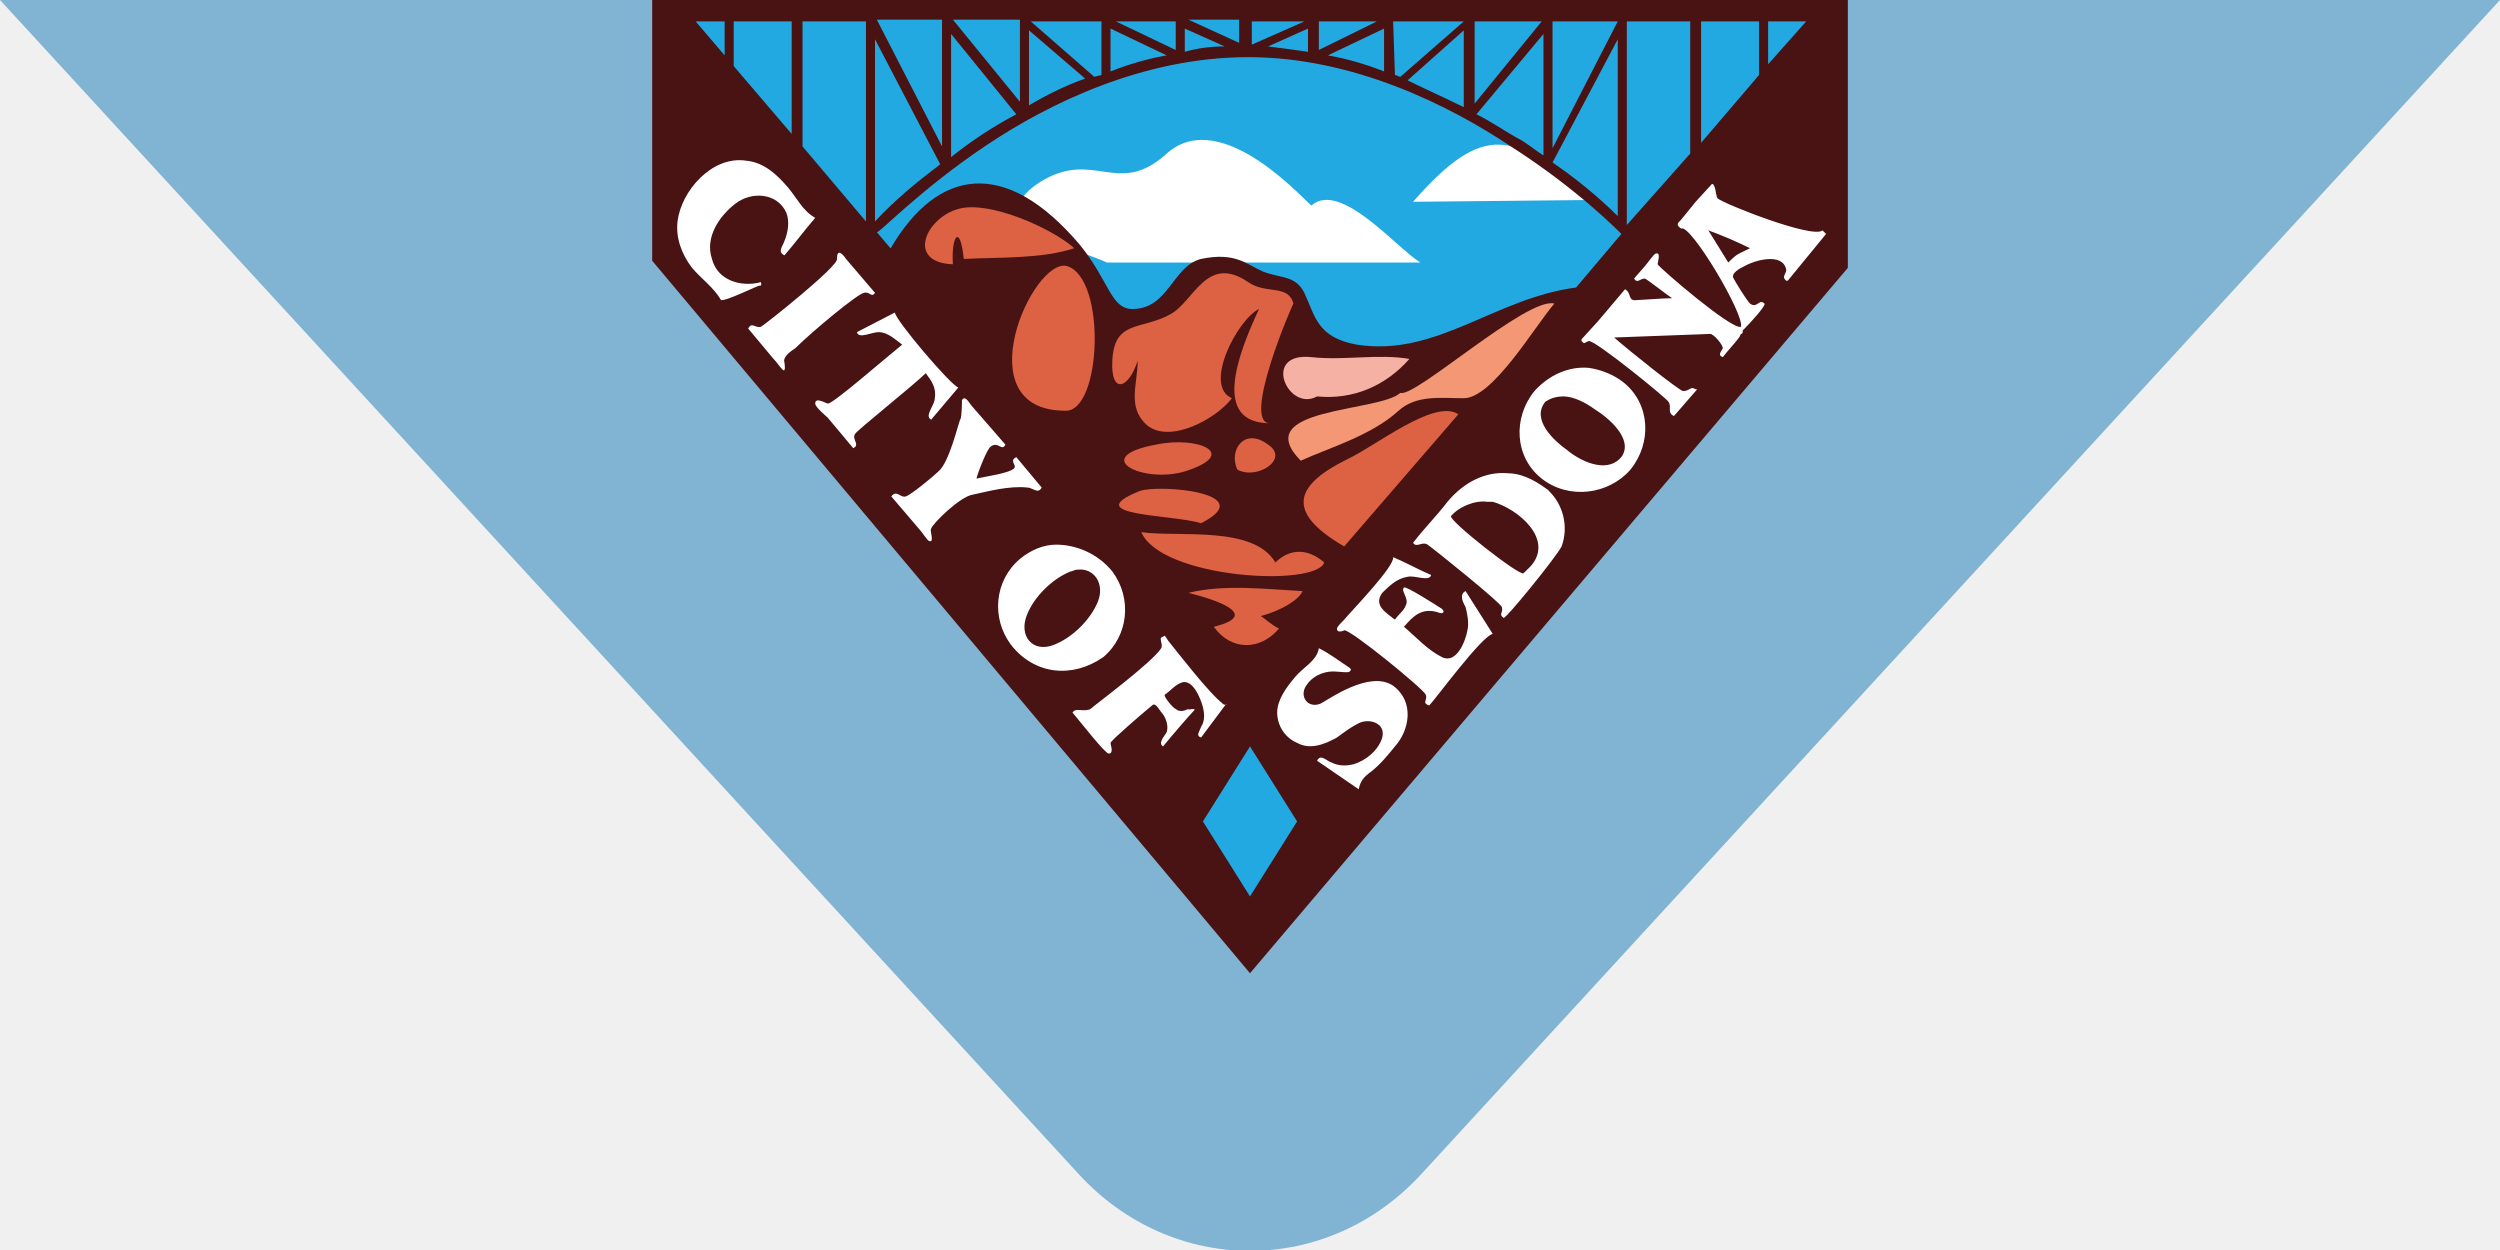
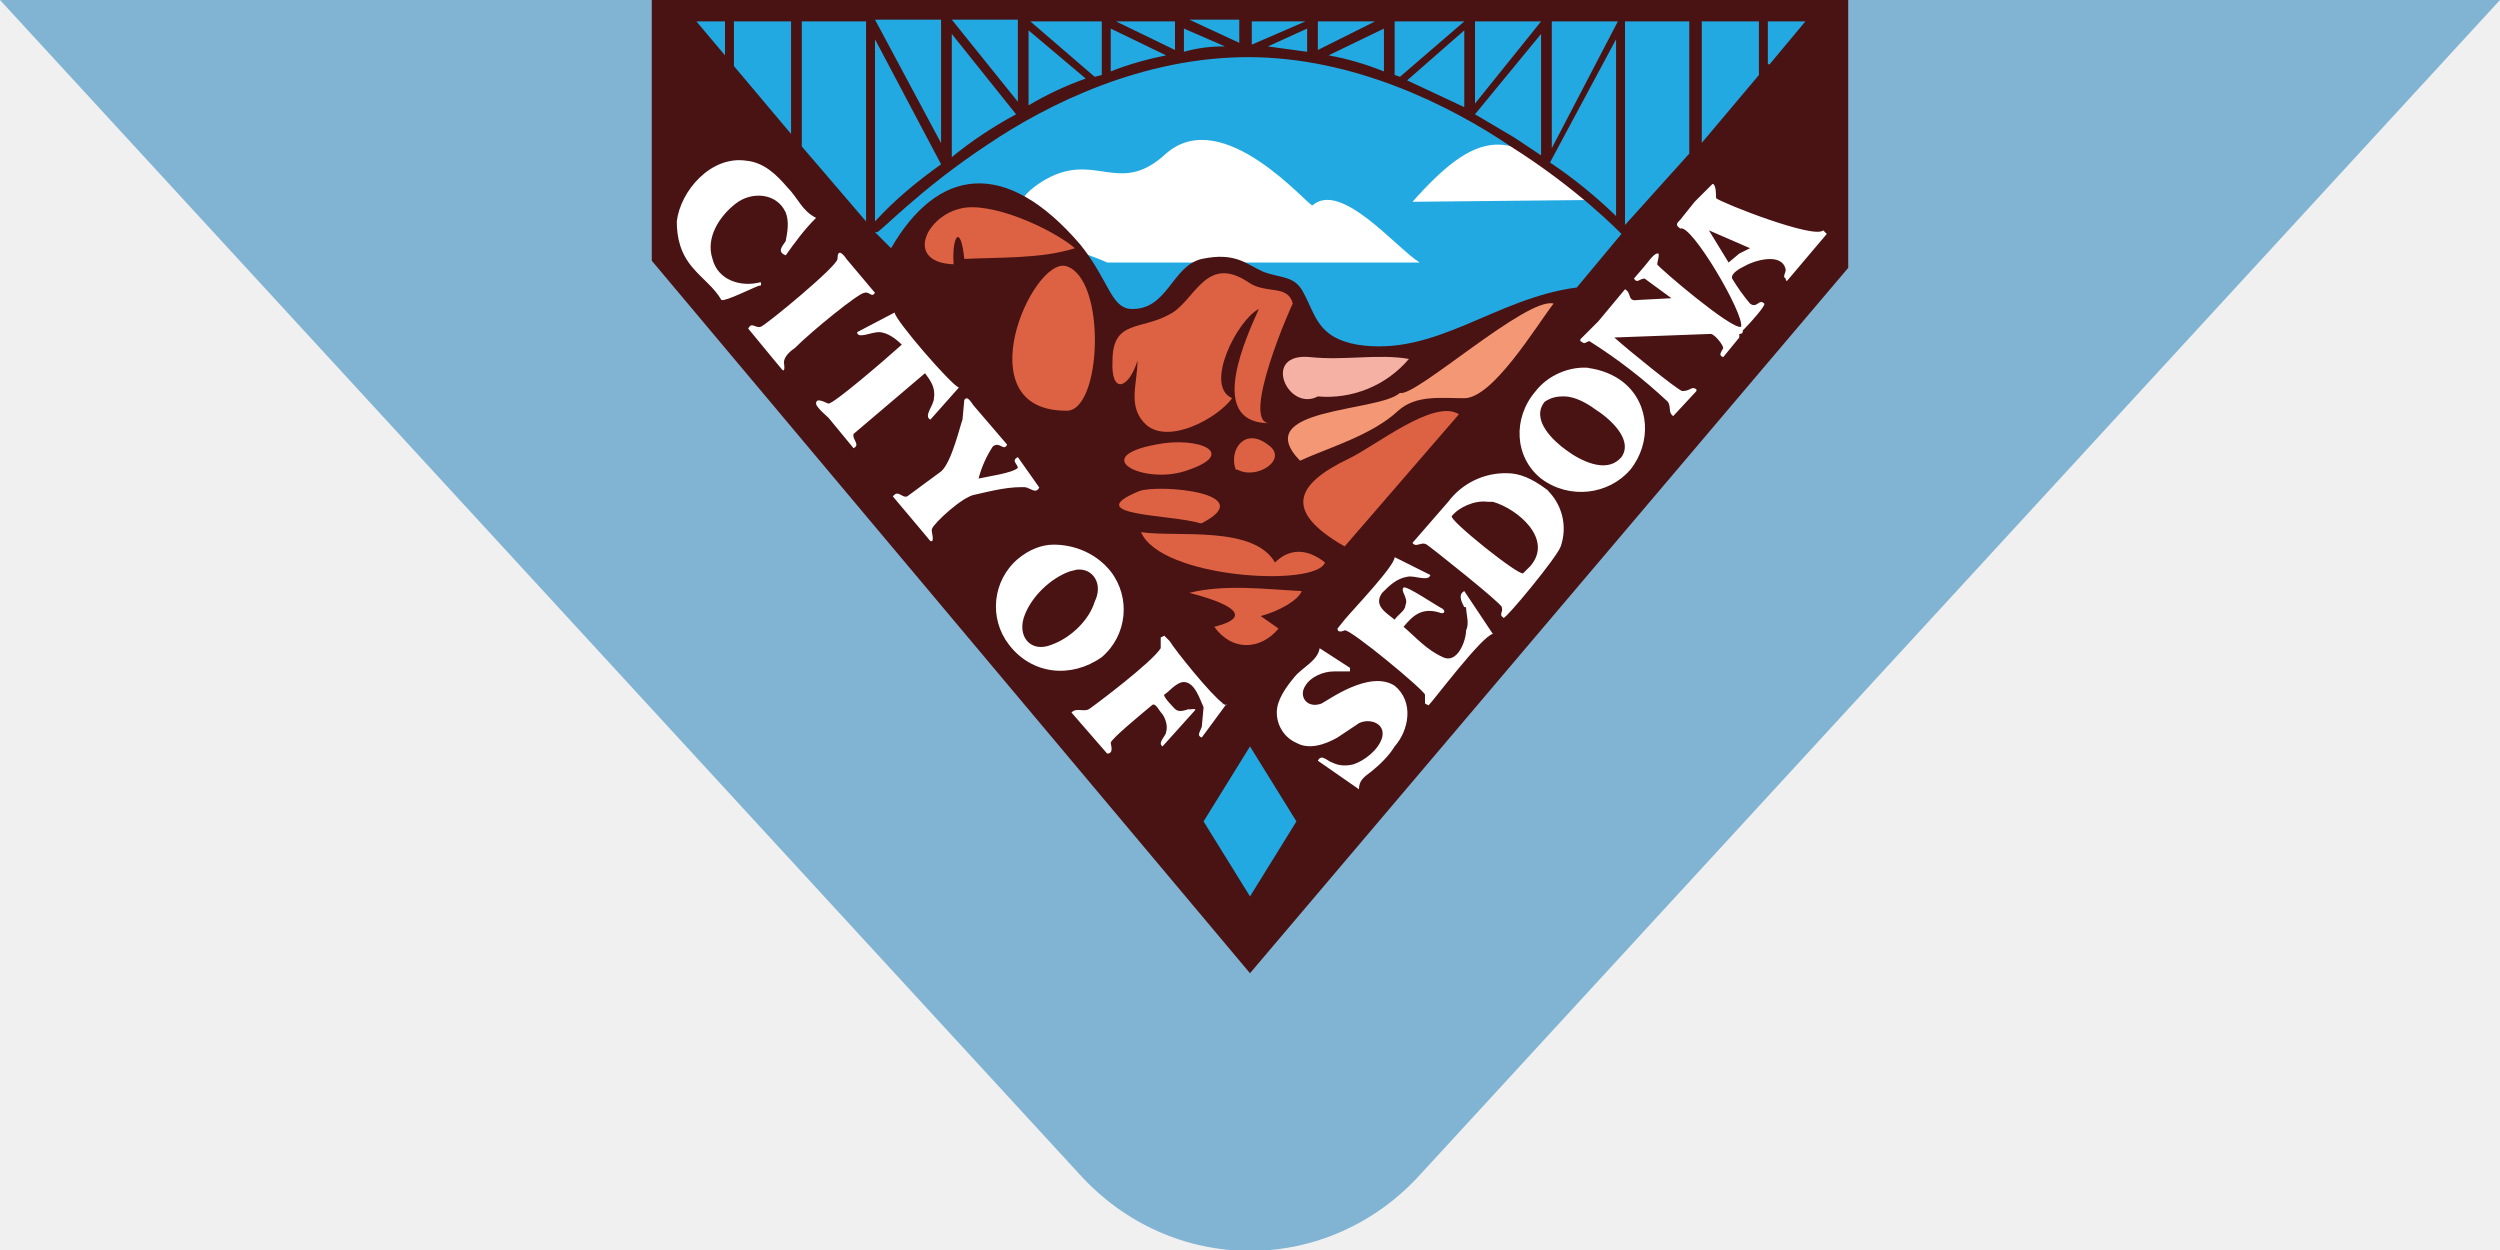
- <svg xmlns="http://www.w3.org/2000/svg" width="140" height="70" viewBox="0 0 140 70" fill="none">
-   <g clip-path="url(#clip0_47202_1458)">
-     <path d="M140 0H0L60.362 65.7C65.638 71.5 74.362 71.5 79.638 65.7L140 0Z" fill="#81B3D3" />
-     <path d="M37.232 0.5L69.797 38.4L102.261 0.7L37.232 0.5Z" fill="#23A9E1" />
-     <path d="M61.986 14.7H79.537C78.218 13.9 75.073 10.1 73.45 11.5C73.348 11.6 68.479 5.8 65.334 8.6C62.594 11.1 61.276 8.3 58.232 10.2C54.58 12.6 60.261 13.9 61.986 14.7ZM89.073 11.2L79.131 11.3C83.087 6.8 84.812 7.3 89.073 11.2Z" fill="white" />
-     <path d="M99.015 3.6V1.2H101.145L99.015 3.6ZM49.102 13C49.203 13.1 51.536 10.6 55.29 8.1C58.739 5.8 64.015 3.2 69.899 3.2C75.783 3.2 81.16 5.9 84.609 8.2C88.363 10.6 90.696 13 90.797 13.1L88.261 16.1C83.696 16.7 80.45 20 75.986 19.3C73.754 18.9 73.652 17.7 73.044 16.4C72.537 15.4 71.725 15.6 70.71 15.2C69.797 14.8 69.189 14.1 67.261 14.5C65.638 14.9 65.435 17.4 63.305 17.3C62.189 17.2 62.087 15.7 60.464 13.7C56.305 8.8 52.511 9.41 49.873 13.91L49.102 13ZM40.58 1.2V3.1L38.957 1.2H40.58ZM95.261 1.2H98.507V4.2L95.261 8V1.2ZM91.102 12.6V1.2H94.652V8.6L91.102 12.6ZM90.594 2.2V12.1C89.478 11 88.261 10 86.942 9.1L90.594 2.2ZM86.435 1.9V8.7C85.928 8.4 85.522 8 84.913 7.7C84.203 7.3 83.493 6.8 82.681 6.4L86.435 1.9ZM81.971 1.7V6C80.957 5.5 79.841 5 78.826 4.5L81.971 1.7ZM82.58 1.2H86.334L82.58 5.8V1.2ZM86.942 1.2H90.594L86.942 8.3V1.2ZM78.015 1.2H81.971L78.421 4.3C78.319 4.3 78.218 4.2 78.116 4.2L78.015 1.2ZM77.507 1.6V4C76.493 3.6 75.478 3.3 74.363 3.1L77.507 1.6ZM73.247 1.6V2.9C72.537 2.8 71.826 2.7 71.015 2.6L73.247 1.6ZM66.348 1.6L68.58 2.6C67.768 2.6 67.058 2.7 66.348 2.9V1.6ZM62.189 1.6L65.334 3.1C64.218 3.3 63.203 3.6 62.189 4V1.6ZM65.841 2.8L62.493 1.2H65.841V2.8ZM69.391 2.4L66.551 1.1H69.391V2.4ZM70.102 1.2H73.044L70.102 2.5V1.2ZM73.855 1.2H77.102L73.855 2.8V1.2ZM61.276 4.3L57.725 1.2H61.681V4.2L61.276 4.3ZM57.623 1.7L60.768 4.4C59.652 4.8 58.638 5.3 57.623 5.9V1.7ZM53.261 1.9L56.913 6.4C55.594 7.1 54.377 7.9 53.261 8.8V1.9ZM49 2.2L52.652 9.2C51.334 10.2 50.116 11.2 49 12.4V2.2ZM52.754 8.2L49.102 1.1H52.754V8.2ZM57.116 5.7L53.363 1.1H57.116V5.7ZM44.334 7.5L41.087 3.7V1.2H44.334V7.5ZM44.942 1.2H48.493V12.4L44.942 8.2V1.2ZM36.522 0V14.6L70 54.5L103.479 15V0H36.522Z" fill="#491213" />
-     <path d="M67.362 46L70 41.8L72.638 46L70 50.2L67.362 46Z" fill="#23A9E1" />
-     <path d="M75.275 30.6C71.826 28.6 72.638 27.1 75.478 25.7C77 25 80.348 22.3 81.667 23.2L75.275 30.6ZM72.942 33.1C70.913 33 68.58 32.7 66.551 33.2C67.768 33.5 70.812 34.4 67.971 35.1C68.986 36.5 70.609 36.4 71.623 35.2C71.218 35 70.913 34.7 70.609 34.5C71.725 34.2 72.739 33.6 72.942 33.1ZM74.16 31.5C73.246 30.7 72.232 30.7 71.421 31.5C70.203 29.4 65.942 30.1 63.913 29.8C65.029 32.4 73.652 32.9 74.16 31.5ZM67.261 29.3C65.638 28.8 60.362 28.9 63.812 27.5C64.928 27.1 70.609 27.6 67.261 29.3ZM69.29 26.3C68.783 25.2 69.696 23.9 71.015 24.9C72.232 25.7 70.406 26.9 69.29 26.3ZM66.348 26.4C64.015 27.1 60.971 25.6 64.725 24.9C67.058 24.4 69.493 25.4 66.348 26.4C66.449 26.4 66.247 26.4 66.348 26.4ZM63.71 20.2C63.203 21.8 62.189 22.1 62.29 20.2C62.392 17.9 63.913 18.5 65.536 17.6C66.855 16.9 67.565 14.2 69.899 15.8C70.913 16.5 72.131 15.9 72.435 17C72.435 16.9 69.493 23.7 71.116 23.7C67.87 23.7 69.29 19.9 70.507 17.3C69.29 17.9 67.362 21.6 68.986 22.3C68.174 23.4 65.536 24.9 64.218 23.8C63.102 22.8 63.71 21.5 63.71 20.2ZM59.652 23C53.971 23 57.826 14.4 59.754 14.9C61.986 15.6 61.681 23.1 59.652 23ZM53.362 14.8C50.725 14.7 51.841 12.2 53.667 11.7C55.392 11.2 58.942 12.8 60.16 13.9C58.334 14.5 56 14.4 53.971 14.5C53.768 12.5 53.261 13.2 53.362 14.8Z" fill="#DC6243" />
-     <path d="M72.841 25.8C69.899 22.8 77.203 23.1 78.421 22C79.232 22.3 85.522 16.6 87.044 17C85.928 18.3 83.594 22.3 81.971 22.3C80.652 22.3 79.334 22.1 78.319 23C76.797 24.4 74.362 25.1 72.841 25.8Z" fill="#F49774" />
-     <path d="M73.753 22.2C72.13 23.1 70.609 19.7 73.449 20C75.275 20.2 77.203 19.8 78.927 20.1C77.609 21.6 75.782 22.4 73.753 22.2Z" fill="#F4B1A4" />
-     <path d="M51.841 20.9C52.145 21.3 52.449 21.7 52.348 22.3C52.348 22.7 51.739 23.3 52.145 23.5L53.667 21.7C53.261 21.6 50.116 17.9 50.116 17.5L47.986 18.6C48.087 19 48.797 18.6 49.203 18.6C49.71 18.6 50.116 19 50.522 19.3C49.406 20.2 46.667 22.6 46.362 22.6C46.261 22.6 45.652 22.2 45.652 22.6C45.652 22.8 46.261 23.3 46.362 23.4L47.783 25.1C48.188 24.9 47.681 24.6 47.884 24.3C47.986 24.1 51.13 21.6 51.841 20.9ZM48.391 16.4C48.696 16.3 48.797 16.7 49 16.4L47.377 14.5C47.174 14.2 46.87 13.9 46.87 14.5C46.971 14.9 42.812 18.2 42.609 18.3C42.304 18.4 42.102 18 41.899 18.4C42.406 19 42.812 19.5 43.319 20.1C43.522 20.3 43.623 20.5 43.826 20.7C44.029 20.9 43.928 20.3 43.928 20.3C43.826 20 44.232 19.7 44.536 19.5C45.551 18.5 48.087 16.4 48.391 16.4ZM42.609 15.8C41.493 16.1 40.174 15.7 39.87 14.5C39.464 13.3 40.275 12.1 41.188 11.4C42.102 10.7 43.522 10.8 44.029 11.9C44.232 12.4 44.13 13 43.928 13.5C43.826 13.8 43.522 14.1 43.928 14.3C44.536 13.6 45.044 12.9 45.652 12.2C44.942 11.8 44.638 11.1 44.13 10.5C43.522 9.8 42.812 9.1 41.797 9C39.87 8.7 38.145 10.7 37.942 12.4C37.841 13.3 38.145 14.2 38.754 15C39.261 15.6 39.971 16.1 40.377 16.8C40.58 16.9 42.203 16.1 42.507 16C42.71 16 42.609 15.9 42.609 15.8C42.609 15.8 42.102 16 42.609 15.8ZM68.478 39.4C67.768 38.9 65.841 36.4 65.435 35.9L65.232 35.6L65.029 35.7C64.928 35.8 65.13 36.1 65.029 36.3C64.522 37.1 61.275 39.5 61.072 39.7C60.667 39.9 60.261 39.6 60.058 39.9C60.565 40.5 61.884 42.2 62.087 42.2C62.391 42.2 62.188 41.7 62.188 41.6C62.29 41.4 63.913 40 64.522 39.5C64.725 39.3 64.928 39.8 65.13 40C65.333 40.3 65.435 40.7 65.333 41C65.232 41.2 64.826 41.6 65.13 41.8C65.536 41.3 66.652 40 66.855 39.8C67.058 39.6 66.449 39.8 66.551 39.7C66.348 39.8 66.043 39.9 65.841 39.7C65.739 39.7 65.13 39 65.232 38.9C65.536 38.7 65.841 38.3 66.246 38.2C66.855 38.1 67.261 39.2 67.362 39.6C67.464 40 67.464 40.4 67.261 40.7C67.159 41 66.957 41.2 67.261 41.3L68.681 39.4C68.681 39.5 68.58 39.5 68.478 39.4C68.58 39.5 68.377 39.4 68.478 39.4ZM59.145 30.5C58.435 30.5 57.725 30.8 57.116 31.3C55.696 32.5 55.493 34.6 56.609 36.1C57.928 37.8 60.058 38 61.783 36.8C63.203 35.6 63.406 33.5 62.29 32C61.478 31 60.261 30.5 59.145 30.5ZM60.362 31.9C61.275 31.8 61.884 32.7 61.478 33.7C61.072 34.7 60.058 35.7 59.044 36.1C57.826 36.6 57.014 35.6 57.522 34.4C57.928 33.4 58.942 32.4 59.957 32C60.058 32 60.16 31.9 60.362 31.9ZM57.522 27.3C57.826 27.3 58.13 27.7 58.333 27.3L56.913 25.6C56.507 25.8 56.913 26 56.812 26.2C56.609 26.5 55.087 26.7 54.681 26.8C54.783 26.4 55.29 25.1 55.493 25C55.899 24.7 56.102 25.3 56.304 24.9L54.478 22.8C54.275 22.6 54.072 22.1 53.87 22.4C53.87 22.4 53.87 23.4 53.768 23.5C53.667 23.7 53.16 25.9 52.551 26.4C52.246 26.7 51.029 27.7 50.725 27.8C50.42 27.9 50.217 27.4 49.913 27.8L51.536 29.7C51.638 29.8 51.942 30.3 52.044 30.3C52.348 30.4 52.044 29.7 52.145 29.6C52.246 29.3 53.768 27.8 54.478 27.7C55.391 27.5 56.507 27.2 57.522 27.3C57.725 27.3 57.319 27.3 57.522 27.3ZM82.073 34C82.174 34.4 82.275 34.9 82.174 35.3C82.073 35.9 81.565 37.2 80.754 36.8C79.942 36.4 79.333 35.7 78.623 35.1C79.13 34.5 79.638 34 80.551 34.3C80.754 34.4 80.957 34.3 80.754 34.1C80.449 33.9 78.725 32.8 78.623 32.9C78.42 33.1 78.928 33.5 78.725 33.9C78.623 34.2 78.319 34.4 78.116 34.7C77.609 34.3 76.899 33.9 77.406 33.2C77.812 32.8 78.217 32.4 78.826 32.3C79.232 32.2 80.043 32.6 80.145 32.2C79.435 31.9 78.725 31.5 78.014 31.2C78.116 31.7 75.783 34.1 75.275 34.7C75.174 34.8 74.87 35.1 74.87 35.2C74.87 35.5 75.275 35.3 75.275 35.3C75.58 35.2 79.739 38.6 79.841 38.9C79.942 39.1 79.739 39.3 79.841 39.4C79.841 39.4 79.942 39.5 80.043 39.5C80.348 39.2 82.986 35.6 83.594 35.5C83.087 34.7 82.58 33.9 82.073 33.1C81.667 33.3 81.971 33.8 82.073 34ZM78.014 38.4C76.696 37.5 74.362 39.2 73.957 39.4C73.246 39.7 72.739 39 73.145 38.4C73.449 37.9 74.058 37.6 74.667 37.6C74.87 37.6 75.58 37.7 75.58 37.6C75.681 37.5 75.681 37.5 75.58 37.4C74.971 37 74.464 36.6 73.855 36.3C73.754 37 72.942 37.4 72.536 37.9C72.029 38.5 71.522 39.2 71.522 39.9C71.522 40.6 71.928 41.3 72.638 41.6C73.348 42 74.159 41.7 74.87 41.3C75.275 41 75.681 40.7 76.087 40.5C76.696 40.2 77.609 40.5 77.406 41.3C77.203 42 76.493 42.6 75.783 42.8C75.377 42.9 74.971 42.9 74.565 42.7C74.261 42.6 73.957 42.2 73.754 42.6L76.087 44.2C76.189 43.7 76.391 43.5 76.797 43.2C77.304 42.8 77.71 42.3 78.116 41.8C78.928 40.9 79.232 39.3 78.014 38.4ZM95.87 10.3C95.87 10.4 95.87 10.4 95.87 10.3L94.957 11.3L94.145 12.3C93.942 12.5 93.841 12.6 94.145 12.8C94.652 12.5 97.696 17.6 97.493 18.3C96.986 18.5 92.928 15 92.826 14.8C92.826 14.7 93.029 14.1 92.725 14.2C92.623 14.2 92.217 14.8 92.116 14.9L91.507 15.6C91.71 15.9 91.812 15.6 92.116 15.6C92.319 15.7 93.333 16.5 93.638 16.7C93.13 16.7 91.913 16.8 91.71 16.8C91.102 16.9 91.406 16.4 91 16.2L89.478 18L88.565 19C88.565 19 88.565 19 88.565 19.1C88.768 19.3 88.667 19.2 88.971 19.1C89.275 19 93.333 22.3 93.435 22.5C93.638 22.8 93.333 23.1 93.739 23.3L94.957 21.9C95.058 21.8 95.058 21.8 94.957 21.8C94.652 21.6 94.652 21.9 94.246 21.9C93.942 21.8 91.304 19.7 90.391 18.9L95.768 18.7C95.971 18.7 96.478 19.3 96.478 19.5C96.377 19.7 96.174 19.9 96.478 20C96.783 19.6 97.087 19.3 97.391 18.9L97.493 18.7C97.594 18.7 97.594 18.6 97.594 18.5L97.696 18.4C98 18.1 98.913 17.1 98.812 17C98.507 16.7 98.406 17.3 98 17C97.797 16.8 97.188 15.8 97.087 15.6C96.884 15.3 97.493 15 97.696 14.9C98.203 14.6 99.826 14.1 100.029 15.1C100.029 15.3 99.826 15.5 99.928 15.6C99.928 15.6 100.029 15.8 100.13 15.7L102.261 13.1C102.159 13 102.159 13 102.058 12.9C101.551 13.4 96.478 11.4 96.174 11.1C96.073 10.9 96.073 10.3 95.87 10.3ZM95.667 12.9C96.478 13.2 97.188 13.5 98 13.9C97.797 14 97.594 14.1 97.391 14.2C97.189 14.3 96.986 14.5 96.783 14.7L95.667 12.9ZM88.971 20.6C87.855 20.5 86.739 21 85.928 21.9C84.71 23.4 84.812 25.6 86.333 26.8C87.855 28 90.087 27.7 91.304 26.3C92.522 24.8 92.42 22.6 90.899 21.4C90.391 21 89.681 20.7 88.971 20.6ZM87.551 22.2C88.159 22.2 88.87 22.6 89.275 22.9C90.087 23.4 91.507 24.6 90.797 25.6C90.797 25.5 90.899 25.5 90.696 25.7C89.884 26.5 88.464 25.8 87.754 25.2C87.043 24.7 85.725 23.5 86.536 22.5C86.841 22.3 87.145 22.2 87.551 22.2ZM84.406 26.5C83.188 26.4 81.971 27 81.058 28.1C80.449 28.9 79.739 29.6 79.13 30.4C79.333 30.7 79.638 30.3 79.942 30.5C80.246 30.7 84.102 33.8 84.102 34C84.203 34.3 83.899 34.4 84.203 34.6C84.304 34.7 87.145 31.2 87.449 30.6C87.855 29.5 87.551 28.2 86.638 27.4C86.739 27.5 86.841 27.5 86.638 27.4C85.826 26.8 85.116 26.5 84.406 26.5ZM83.29 28.1C83.391 28.1 83.493 28.1 83.594 28.1C85.014 28.5 87.043 30.2 85.725 31.7C85.522 31.9 85.725 31.7 85.319 32.1C85.116 32.3 81.058 29.1 81.261 28.9C81.667 28.4 82.58 28 83.29 28.1Z" fill="white" />
+ <svg xmlns="http://www.w3.org/2000/svg" width="140" height="70" fill="none">
+   <g clip-path="url(#a)">
+     <path fill="#81B3D3" d="M140 0H0l60.4 65.7c5.2 5.8 14 5.8 19.2 0L140 0Z" />
+     <path fill="#23A9E1" d="m37.2.5 32.6 37.9L102.3.7l-65-.2Z" />
+     <path fill="#fff" d="M62 14.7h17.5c-1.3-.8-4.4-4.6-6-3.2-.2.1-5-5.7-8.2-2.9-2.7 2.5-4-.3-7 1.6-3.7 2.4 2 3.7 3.7 4.5Zm27-3.5-9.9.1c4-4.5 5.7-4 10-.1Z" />
+     <path fill="#491213" d="M99 3.6V1.2h2.1l-2 2.4ZM49.1 13c.1.1 2.4-2.4 6.2-4.9 3.4-2.3 8.7-4.9 14.6-4.9s11.3 2.7 14.7 5c3.8 2.4 6.1 4.8 6.2 4.9l-2.5 3c-4.6.6-7.9 3.9-12.3 3.2-2.2-.4-2.3-1.6-3-2.9-.5-1-1.3-.8-2.3-1.2-.9-.4-1.5-1.1-3.4-.7-1.7.4-1.9 2.9-4 2.8-1.1-.1-1.2-1.6-2.8-3.6-4.2-4.9-8-4.3-10.6.2L49 13ZM40.6 1.2v1.9L39 1.2h1.6Zm54.7 0h3.2v3L95.3 8V1.2ZM91 12.6V1.2h3.6v7.4l-3.6 4Zm-.5-10.4v9.9a26.3 26.3 0 0 0-3.7-3l3.7-6.9Zm-4.2-.3v6.8l-1.5-1-2.2-1.3 3.7-4.5ZM82 1.7V6l-3.2-1.5L82 1.7Zm.6-.5h3.7l-3.7 4.6V1.2Zm4.3 0h3.7l-3.7 7.1V1.2Zm-8.9 0h4l-3.6 3.1-.3-.1v-3Zm-.5.4V4c-1-.4-2-.7-3.1-.9l3.1-1.5Zm-4.3 0v1.3L71 2.6l2.2-1Zm-6.9 0 2.3 1a8 8 0 0 0-2.3.3V1.6Zm-4.1 0 3.1 1.5c-1 .2-2.1.5-3.1.9V1.6Zm3.6 1.2-3.3-1.6h3.3v1.6Zm3.6-.4-2.8-1.3h2.8v1.3Zm.7-1.2h3l-3 1.3V1.2Zm3.8 0H77l-3.2 1.6V1.2ZM61.3 4.3l-3.6-3.1h4v3l-.4.1Zm-3.7-2.6 3.2 2.7a18 18 0 0 0-3.2 1.5V1.7Zm-4.3.2 3.6 4.5c-1.3.7-2.5 1.5-3.6 2.4V1.9Zm-4.3.3 3.7 7c-1.4 1-2.6 2-3.7 3.2V2.2Zm3.8 6L49 1.1h3.7v7.1ZM57 5.7l-3.7-4.6H57v4.6ZM44.3 7.5l-3.2-3.8V1.2h3.2v6.3Zm.6-6.3h3.6v11.2l-3.6-4.2v-7ZM36.5 0v14.6L70 54.5 103.5 15V0h-67Z" />
+     <path fill="#23A9E1" d="m67.4 46 2.6-4.2 2.6 4.2-2.6 4.2-2.6-4.2Z" />
+     <path fill="#DC6243" d="M75.3 30.6c-3.5-2-2.7-3.5.2-4.9 1.5-.7 4.8-3.4 6.2-2.5l-6.4 7.4Zm-2.4 2.5c-2-.1-4.3-.4-6.3.1 1.2.3 4.2 1.2 1.4 1.9 1 1.4 2.6 1.3 3.6.1l-1-.7c1.1-.3 2.1-.9 2.3-1.4Zm1.3-1.6c-1-.8-2-.8-2.8 0-1.2-2.1-5.5-1.4-7.5-1.7 1.1 2.6 9.8 3.1 10.3 1.7Zm-7-2.2c-1.6-.5-6.8-.4-3.4-1.8 1.1-.4 6.8.1 3.5 1.8Zm2-3c-.4-1.1.5-2.4 1.8-1.4 1.2.8-.6 2-1.7 1.4Zm-2.9.1c-2.3.7-5.3-.8-1.6-1.5 2.4-.5 4.8.5 1.6 1.5.1 0 0 0 0 0Zm-2.6-6.2c-.5 1.6-1.5 1.9-1.4 0 0-2.3 1.6-1.7 3.2-2.6 1.4-.7 2-3.4 4.4-1.8 1 .7 2.2.1 2.5 1.2 0-.1-3 6.7-1.3 6.7-3.2 0-1.8-3.8-.6-6.4-1.2.6-3.1 4.3-1.5 5-.8 1.1-3.5 2.6-4.8 1.5-1.1-1-.5-2.3-.5-3.6Zm-4 2.8c-5.7 0-1.9-8.6 0-8.1 2.3.7 2 8.2 0 8.1Zm-6.3-8.2c-2.7-.1-1.6-2.6.3-3.1 1.7-.5 5.2 1.1 6.5 2.2-1.9.6-4.2.5-6.2.6-.2-2-.7-1.3-.6.3Z" />
+     <path fill="#F49774" d="M72.8 25.8c-2.9-3 4.4-2.7 5.6-3.8.8.3 7.1-5.4 8.6-5-1 1.3-3.4 5.3-5 5.3-1.3 0-2.7-.2-3.7.7-1.5 1.4-4 2.1-5.5 2.8Z" />
+     <path fill="#F4B1A4" d="M73.8 22.2c-1.7.9-3.2-2.5-.4-2.2 1.9.2 3.8-.2 5.5.1a6 6 0 0 1-5.1 2.1Z" />
+     <path fill="#fff" d="M51.8 20.9c.3.4.6.8.5 1.4 0 .4-.6 1-.2 1.2l1.6-1.8c-.4-.1-3.6-3.8-3.6-4.2L48 18.6c0 .4.8 0 1.2 0 .5 0 1 .4 1.3.7-1 .9-3.8 3.3-4.1 3.3-.1 0-.7-.4-.7 0 0 .2.6.7.7.8l1.4 1.7c.4-.2-.1-.5 0-.8l4-3.4Zm-3.4-4.5c.3-.1.4.3.6 0l-1.6-1.9c-.2-.3-.5-.6-.5 0 0 .4-4 3.7-4.3 3.8-.3.1-.5-.3-.7.1l1.4 1.7.5.6c.2.2.1-.4.1-.4 0-.3.3-.6.6-.8 1-1 3.6-3.1 3.9-3.1Zm-5.8-.6c-1.1.3-2.4-.1-2.7-1.3-.4-1.2.4-2.4 1.3-3.1.9-.7 2.3-.6 2.8.5.2.5.1 1.1 0 1.6-.2.3-.5.6 0 .8.5-.7 1-1.4 1.7-2.1-.8-.4-1-1.1-1.6-1.7-.6-.7-1.3-1.4-2.3-1.5-2-.3-3.7 1.7-3.9 3.4 0 .9.2 1.8.9 2.6.5.6 1.2 1.1 1.6 1.8.2.1 1.8-.7 2.1-.8.2 0 .1-.1.1-.2 0 0-.5.2 0 0Zm25.9 23.6c-.7-.5-2.7-3-3-3.5l-.3-.3-.2.1v.6c-.5.8-3.7 3.2-4 3.4-.3.2-.7-.1-1 .2l2 2.3c.4 0 .2-.5.2-.6 0-.2 1.7-1.6 2.3-2.1.2-.2.4.3.6.5.2.3.3.7.2 1 0 .2-.5.6-.2.8l1.8-2c.2-.2-.5 0-.3-.1-.3.1-.6.2-.8 0 0 0-.7-.7-.6-.8.3-.2.6-.6 1-.7.7-.1 1 1 1.2 1.4l-.1 1.1c-.1.3-.3.5 0 .6l1.4-1.9c0 .1-.1.1-.2 0 0 .1-.1 0 0 0ZM59 30.5c-.7 0-1.4.3-2 .8a3.5 3.5 0 0 0-.5 4.8c1.3 1.7 3.5 1.9 5.2.7a3.5 3.5 0 0 0 .5-4.8c-.8-1-2-1.5-3.2-1.5Zm1.3 1.4c.9-.1 1.5.8 1 1.8-.3 1-1.3 2-2.4 2.4-1.2.5-2-.5-1.5-1.7.4-1 1.4-2 2.5-2.4l.4-.1Zm-2.9-4.6c.3 0 .6.4.8 0L57 25.6c-.4.2 0 .4 0 .6-.3.3-1.8.5-2.2.6a6 6 0 0 1 .8-1.8c.4-.3.6.3.8-.1l-1.8-2.1c-.2-.2-.4-.7-.6-.4l-.1 1.1c-.1.2-.6 2.4-1.2 2.9l-1.9 1.4c-.3.1-.5-.4-.8 0l1.6 1.9.5.6c.3.1 0-.6.1-.7.1-.3 1.7-1.8 2.4-1.9.9-.2 2-.5 3-.4.2 0-.2 0 0 0ZM82.1 34c0 .4.2.9 0 1.3 0 .6-.5 1.9-1.3 1.5-.9-.4-1.5-1.1-2.2-1.7.5-.6 1-1.1 2-.8.2.1.4 0 .2-.2-.4-.2-2-1.3-2.2-1.2-.2.2.3.6.1 1 0 .3-.4.5-.6.8-.5-.4-1.2-.8-.7-1.5.4-.4.8-.8 1.4-.9.4-.1 1.2.3 1.3-.1l-2-1c0 .5-2.3 2.9-2.8 3.5l-.4.5c0 .3.4.1.4.1.3-.1 4.4 3.3 4.5 3.6v.5l.2.1c.3-.3 3-3.9 3.6-4L82 33.1c-.4.2-.1.7 0 .9Zm-4 4.4c-1.4-.9-3.7.8-4.1 1-.8.3-1.3-.4-.9-1 .3-.5 1-.8 1.6-.8h.9v-.2l-1.7-1.1c-.1.7-1 1.1-1.4 1.6-.5.6-1 1.3-1 2s.4 1.4 1.1 1.7c.7.4 1.6.1 2.3-.3l1.2-.8c.6-.3 1.5 0 1.3.8-.2.7-1 1.3-1.6 1.5-.4.1-.8.1-1.2-.1-.3-.1-.6-.5-.8-.1l2.3 1.6c0-.5.3-.7.7-1 .5-.4 1-.9 1.3-1.4.8-.9 1.1-2.5 0-3.4Zm17.8-28.1c0 .1 0 .1 0 0l-1 1-.8 1c-.2.2-.3.3 0 .5.6-.3 3.6 4.8 3.4 5.5-.5.2-4.6-3.3-4.7-3.5 0-.1.2-.7 0-.6-.2 0-.6.6-.7.7l-.6.7c.2.3.3 0 .6 0l1.5 1.1-1.9.1c-.6.1-.3-.4-.7-.6L89.5 18l-1 1v.1c.3.2.2.1.5 0a29 29 0 0 1 4.4 3.4c.2.3 0 .6.3.8l1.3-1.4v-.1c-.3-.2-.3.1-.8.1-.3-.1-2.9-2.2-3.8-3l5.4-.2c.2 0 .7.6.7.8-.1.2-.3.4 0 .5l.9-1.1v-.2c.2 0 .2-.1.2-.2l.1-.1c.3-.3 1.2-1.3 1.1-1.4-.3-.3-.4.3-.8 0a11 11 0 0 1-1-1.4c-.1-.3.5-.6.7-.7.5-.3 2.1-.8 2.3.2 0 .2-.2.4 0 .5 0 0 0 .2.1.1l2.2-2.6-.2-.2c-.5.5-5.6-1.5-6-1.8 0-.2 0-.8-.2-.8Zm-.2 2.6 2.3 1-.6.3-.6.5-1.1-1.8ZM89 20.6c-1.1-.1-2.3.4-3 1.3-1.3 1.5-1.2 3.7.3 4.9 1.6 1.2 3.8.9 5-.5 1.2-1.5 1.1-3.7-.4-4.9-.5-.4-1.2-.7-2-.8Zm-1.4 1.6c.6 0 1.3.4 1.7.7.8.5 2.2 1.7 1.5 2.7l-.1.1c-.8.8-2.2.1-3-.5-.7-.5-2-1.7-1.2-2.7.3-.2.6-.3 1-.3Zm-3.2 4.3a4 4 0 0 0-3.3 1.6l-2 2.3c.2.3.5-.1.8.1.3.2 4.2 3.3 4.2 3.5.1.3-.2.4.1.6.1.1 3-3.4 3.2-4a3 3 0 0 0-.8-3.2c.1.1.2.1 0 0-.8-.6-1.5-.9-2.2-.9Zm-1.1 1.6h.3c1.4.4 3.4 2.1 2.1 3.6l-.4.4c-.2.2-4.2-3-4-3.2.4-.5 1.3-.9 2-.8Z" />
  </g>
  <defs>
-     <clipPath id="clip0_47202_1458">
-       <rect width="140" height="70" fill="white" />
+     <clipPath id="a">
+       <path fill="#fff" d="M0 0h140v70H0z" />
    </clipPath>
  </defs>
</svg>
